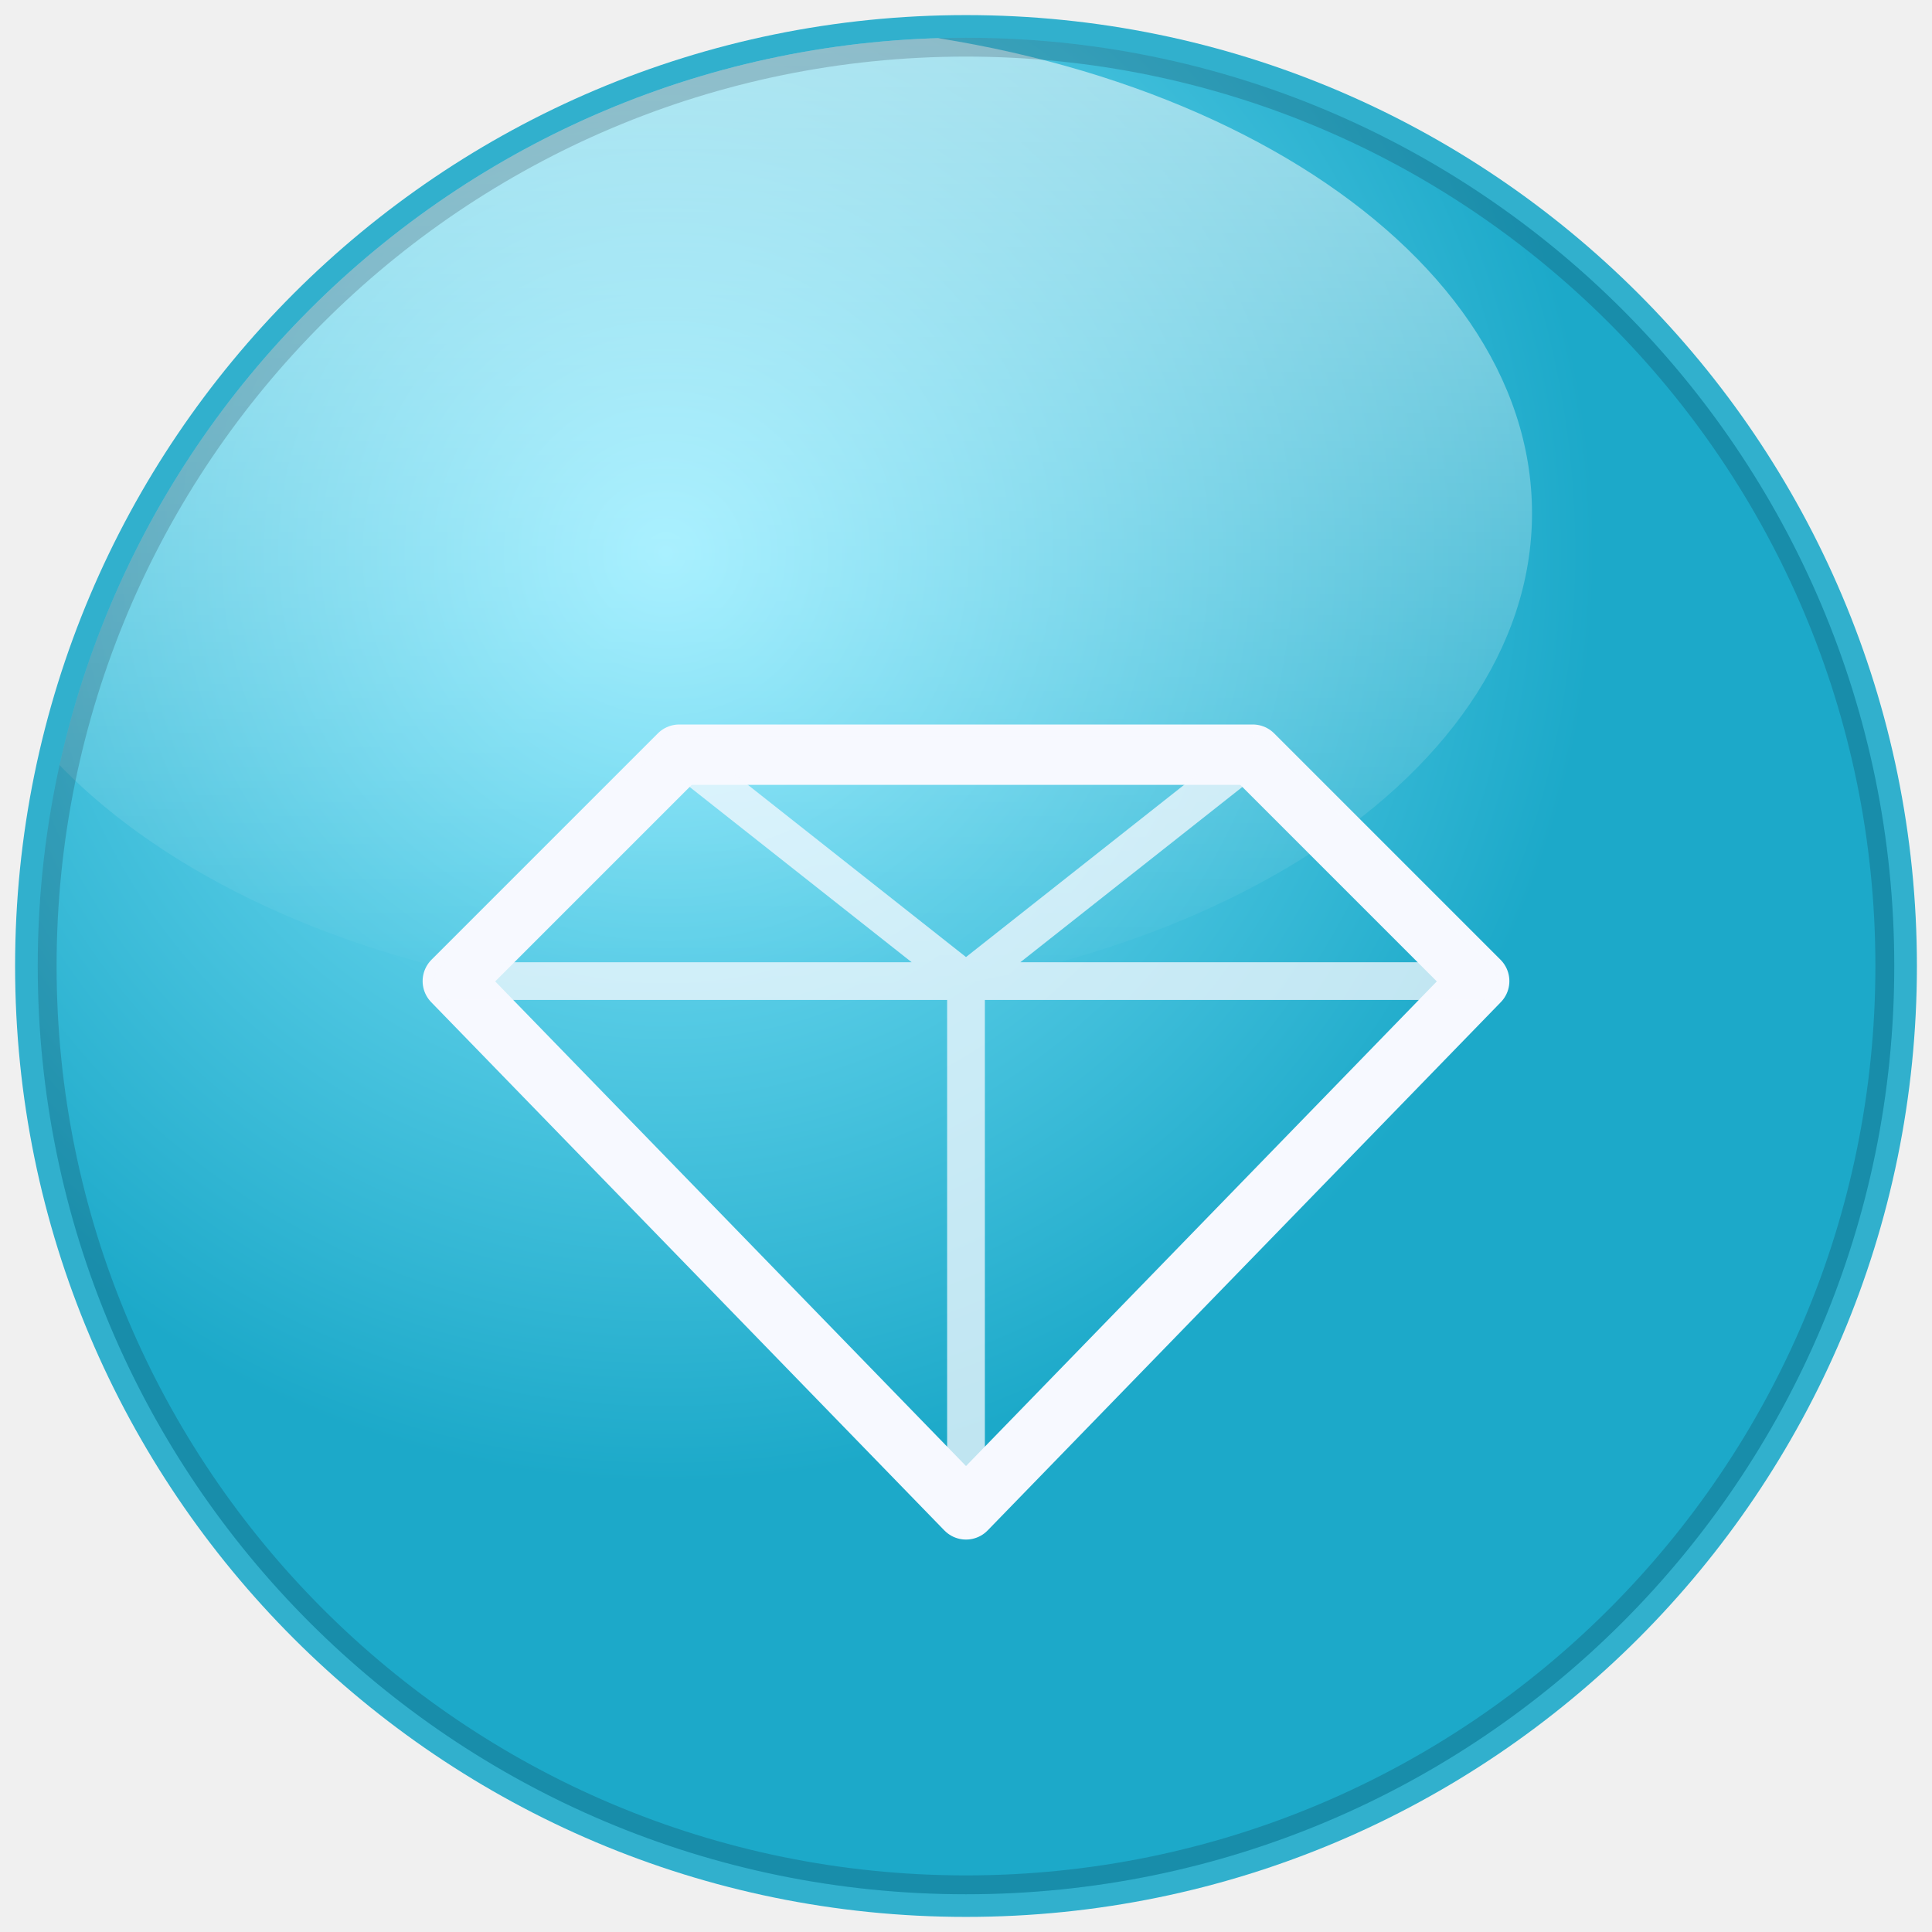
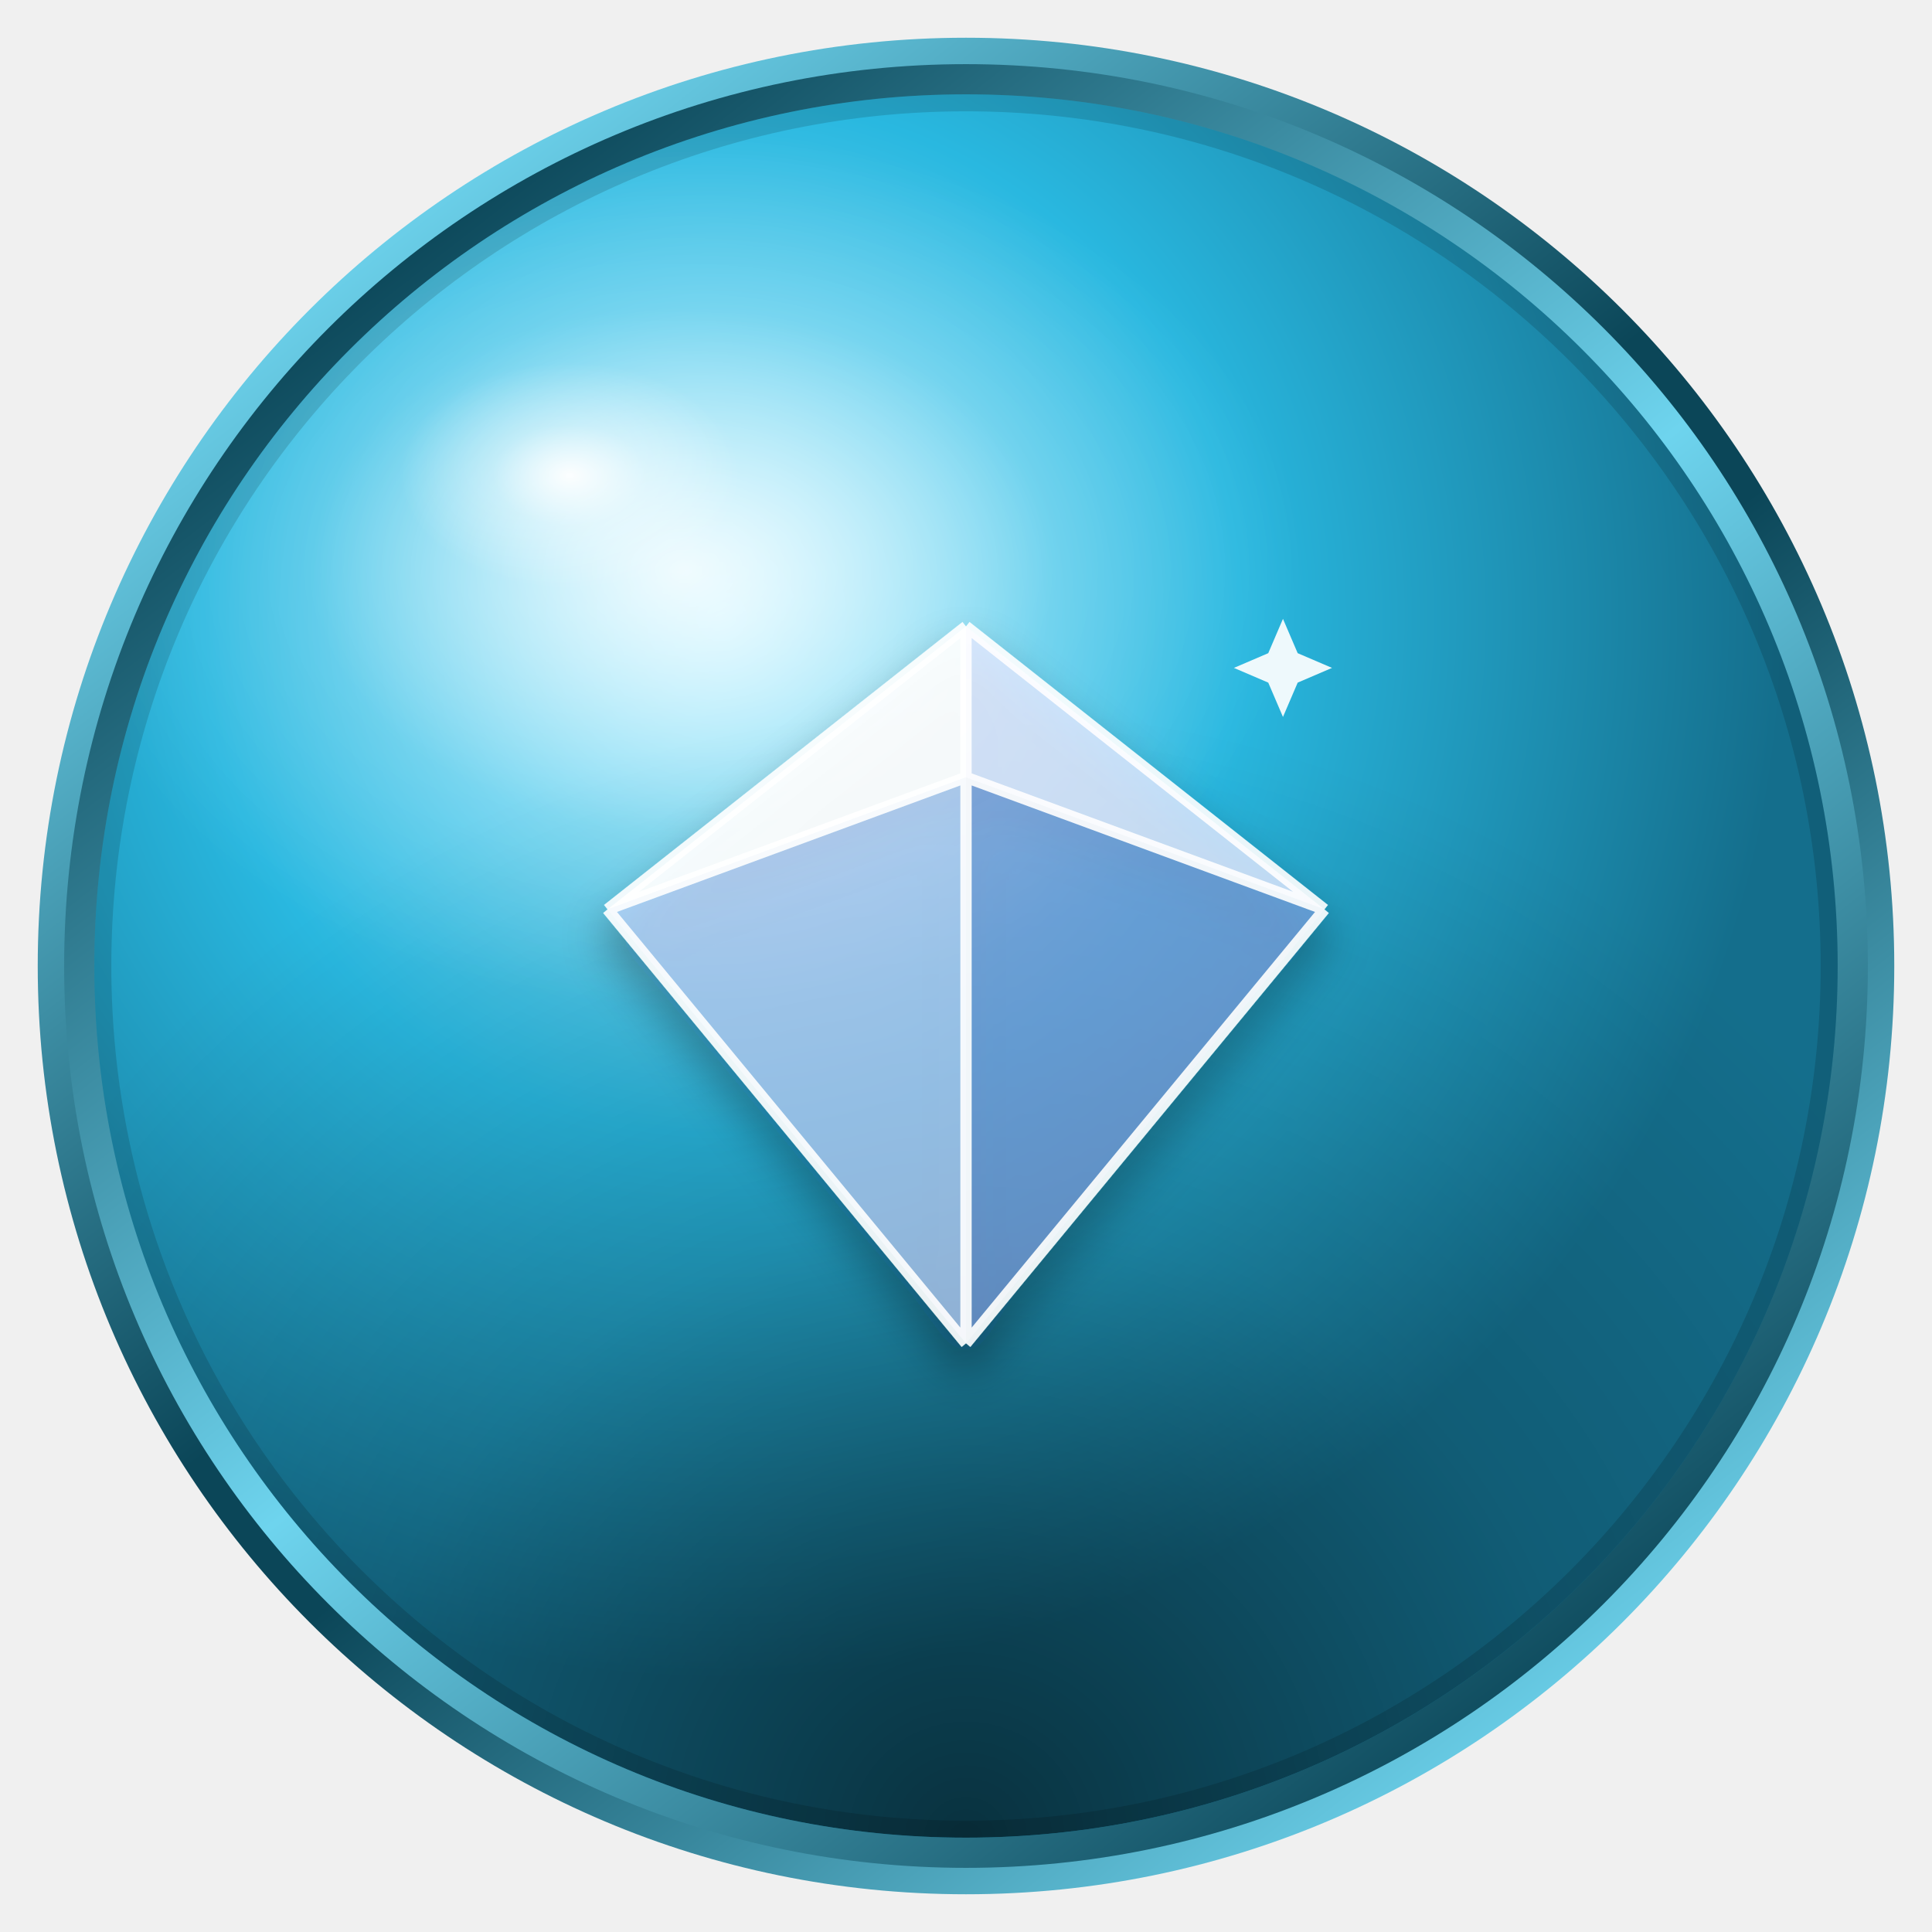
- <svg xmlns="http://www.w3.org/2000/svg" viewBox="0 0 512 512" width="512" height="512">
+ <svg xmlns="http://www.w3.org/2000/svg" viewBox="0 0 1024 1024" width="1024" height="1024">
  <defs>
-     <radialGradient id="bg" cx="34%" cy="28%" r="80%">
-       <stop offset="0%" stop-color="#8CEBFF" />
-       <stop offset="62%" stop-color="#1CA9C9" />
-       <stop offset="100%" stop-color="#1CA9C9" />
+     <radialGradient id="sphereProductDirectGeneration" cx="36%" cy="30%" r="78%">
+       <stop offset="0%" stop-color="#A8ECFF" />
+       <stop offset="38%" stop-color="#29B8E0" />
+       <stop offset="78%" stop-color="#146E8C" />
+       <stop offset="100%" stop-color="#146E8C" />
    </radialGradient>
-     <linearGradient id="gloss" x1="0" y1="0" x2="0" y2="1">
-       <stop offset="0%" stop-color="#FFFFFF" stop-opacity="0.55" />
+     <radialGradient id="hotspotProductDirectGeneration" cx="50%" cy="50%" r="50%">
+       <stop offset="0%" stop-color="#FFFFFF" stop-opacity="0.95" />
+       <stop offset="45%" stop-color="#FFFFFF" stop-opacity="0.35" />
      <stop offset="100%" stop-color="#FFFFFF" stop-opacity="0" />
+     </radialGradient>
+     <radialGradient id="glossProductDirectGeneration" cx="50%" cy="50%" r="50%">
+       <stop offset="0%" stop-color="#FFFFFF" stop-opacity="0.85" />
+       <stop offset="60%" stop-color="#FFFFFF" stop-opacity="0.16" />
+       <stop offset="100%" stop-color="#FFFFFF" stop-opacity="0" />
+     </radialGradient>
+     <radialGradient id="aoProductDirectGeneration" cx="50%" cy="100%" r="65%">
+       <stop offset="0%" stop-color="#000000" stop-opacity="0.55" />
+       <stop offset="55%" stop-color="#000000" stop-opacity="0.16" />
+       <stop offset="100%" stop-color="#000000" stop-opacity="0" />
+     </radialGradient>
+     <linearGradient id="ringOuterProductDirectGeneration" x1="18%" y1="10%" x2="82%" y2="92%">
+       <stop offset="0%" stop-color="#6ED4EE" />
+       <stop offset="45%" stop-color="#0B4658" />
+       <stop offset="55%" stop-color="#0B4658" />
+       <stop offset="100%" stop-color="#6ED4EE" />
    </linearGradient>
-     <clipPath id="circleClip">
-       <circle cx="256" cy="256" r="246" />
+     <linearGradient id="ringInnerProductDirectGeneration" x1="18%" y1="10%" x2="82%" y2="92%">
+       <stop offset="0%" stop-color="#0B4658" />
+       <stop offset="50%" stop-color="#6ED4EE" />
+       <stop offset="100%" stop-color="#0B4658" />
+     </linearGradient>
+     <linearGradient id="enamelProductDirectGeneration" x1="0" y1="0" x2="0" y2="1">
+       <stop offset="0%" stop-color="#FFFFFF" />
+       <stop offset="100%" stop-color="#DCE3F5" />
+     </linearGradient>
+     <clipPath id="clipProductDirectGeneration">
+       <circle cx="512.0" cy="512.0" r="462" />
    </clipPath>
+     <filter id="softShadowProductDirectGeneration" x="-40%" y="-40%" width="180%" height="180%">
+       <feDropShadow dx="0" dy="14" stdDeviation="12" flood-color="#0B0E1E" flood-opacity="0.42" />
+     </filter>
+     <filter id="tinyShadowProductDirectGeneration" x="-60%" y="-60%" width="220%" height="220%">
+       <feDropShadow dx="0" dy="6" stdDeviation="5" flood-color="#0B0E1E" flood-opacity="0.35" />
+     </filter>
+     <filter id="innerGlowProductDirectGeneration" x="-60%" y="-60%" width="220%" height="220%">
+       <feGaussianBlur stdDeviation="18" />
+     </filter>
  </defs>
-   <circle cx="256" cy="256" r="252" fill="#1CA9C9" opacity="0.9" />
-   <circle cx="256" cy="256" r="246" fill="url(#bg)" />
-   <g clip-path="url(#circleClip)">
-     <ellipse cx="196" cy="136" rx="210" ry="130" fill="url(#gloss)" />
-     <circle cx="256" cy="256" r="246" fill="none" stroke="#0A0E20" stroke-opacity="0.18" stroke-width="10" />
-     <path d="M180 200 L332 200 L392 260 L256 400 L120 260 Z" fill="none" stroke="#F7F9FF" stroke-width="16" stroke-linecap="round" stroke-linejoin="round" />
-     <path d="M180 200 L256 260 L120 260 Z M332 200 L256 260 L392 260 Z M180 200 L332 200 L256 260 Z M256 260 L256 400" fill="none" stroke="#F7F9FF" stroke-width="10" stroke-linecap="round" stroke-linejoin="round" opacity="0.75" />
+   <circle cx="512.0" cy="512.0" r="492" fill="url(#ringOuterProductDirectGeneration)" />
+   <circle cx="512.0" cy="512.0" r="478" fill="url(#ringInnerProductDirectGeneration)" />
+   <circle cx="512.0" cy="512.0" r="462" fill="url(#sphereProductDirectGeneration)" />
+   <g clip-path="url(#clipProductDirectGeneration)">
+     <circle cx="512.0" cy="512.0" r="462" fill="url(#aoProductDirectGeneration)" style="mix-blend-mode:multiply" />
+     <ellipse cx="362.0" cy="302.0" rx="330" ry="230" fill="url(#glossProductDirectGeneration)" />
+     <ellipse cx="302.0" cy="252.0" rx="90" ry="60" fill="url(#hotspotProductDirectGeneration)" />
+     <circle cx="512.0" cy="512.0" r="458" fill="none" stroke="#000000" stroke-opacity="0.14" stroke-width="10" />
+     <g filter="url(#softShadowProductDirectGeneration)">
+       <path d="M512 332 L512 412 L322 482 Z" fill="#FFFFFF" opacity="0.92" />
+       <path d="M512 332 L702 482 L512 412 Z" fill="#E4E9FF" opacity="0.8" />
+       <path d="M322 482 L512 412 L512 712 Z" fill="#C9D6FF" opacity="0.62" />
+       <path d="M702 482 L512 412 L512 712 Z" fill="#8FA3E8" opacity="0.55" />
+       <path d="M512 332 L322 482 M512 332 L512 412 M512 332 L702 482 M322 482 L512 712 M512 412 L512 712 M702 482 L512 712 M322 482 L512 412 L702 482" fill="none" stroke="#FFFFFF" stroke-width="6" stroke-opacity="0.9" stroke-linejoin="round" />
+     </g>
+     <path d="M680 328 L687.8 346.2 L706 354 L687.8 361.8 L680 380 L672.2 361.8 L654 354 L672.2 346.2 Z" fill="#FFFFFF" opacity="0.92" />
  </g>
</svg>
